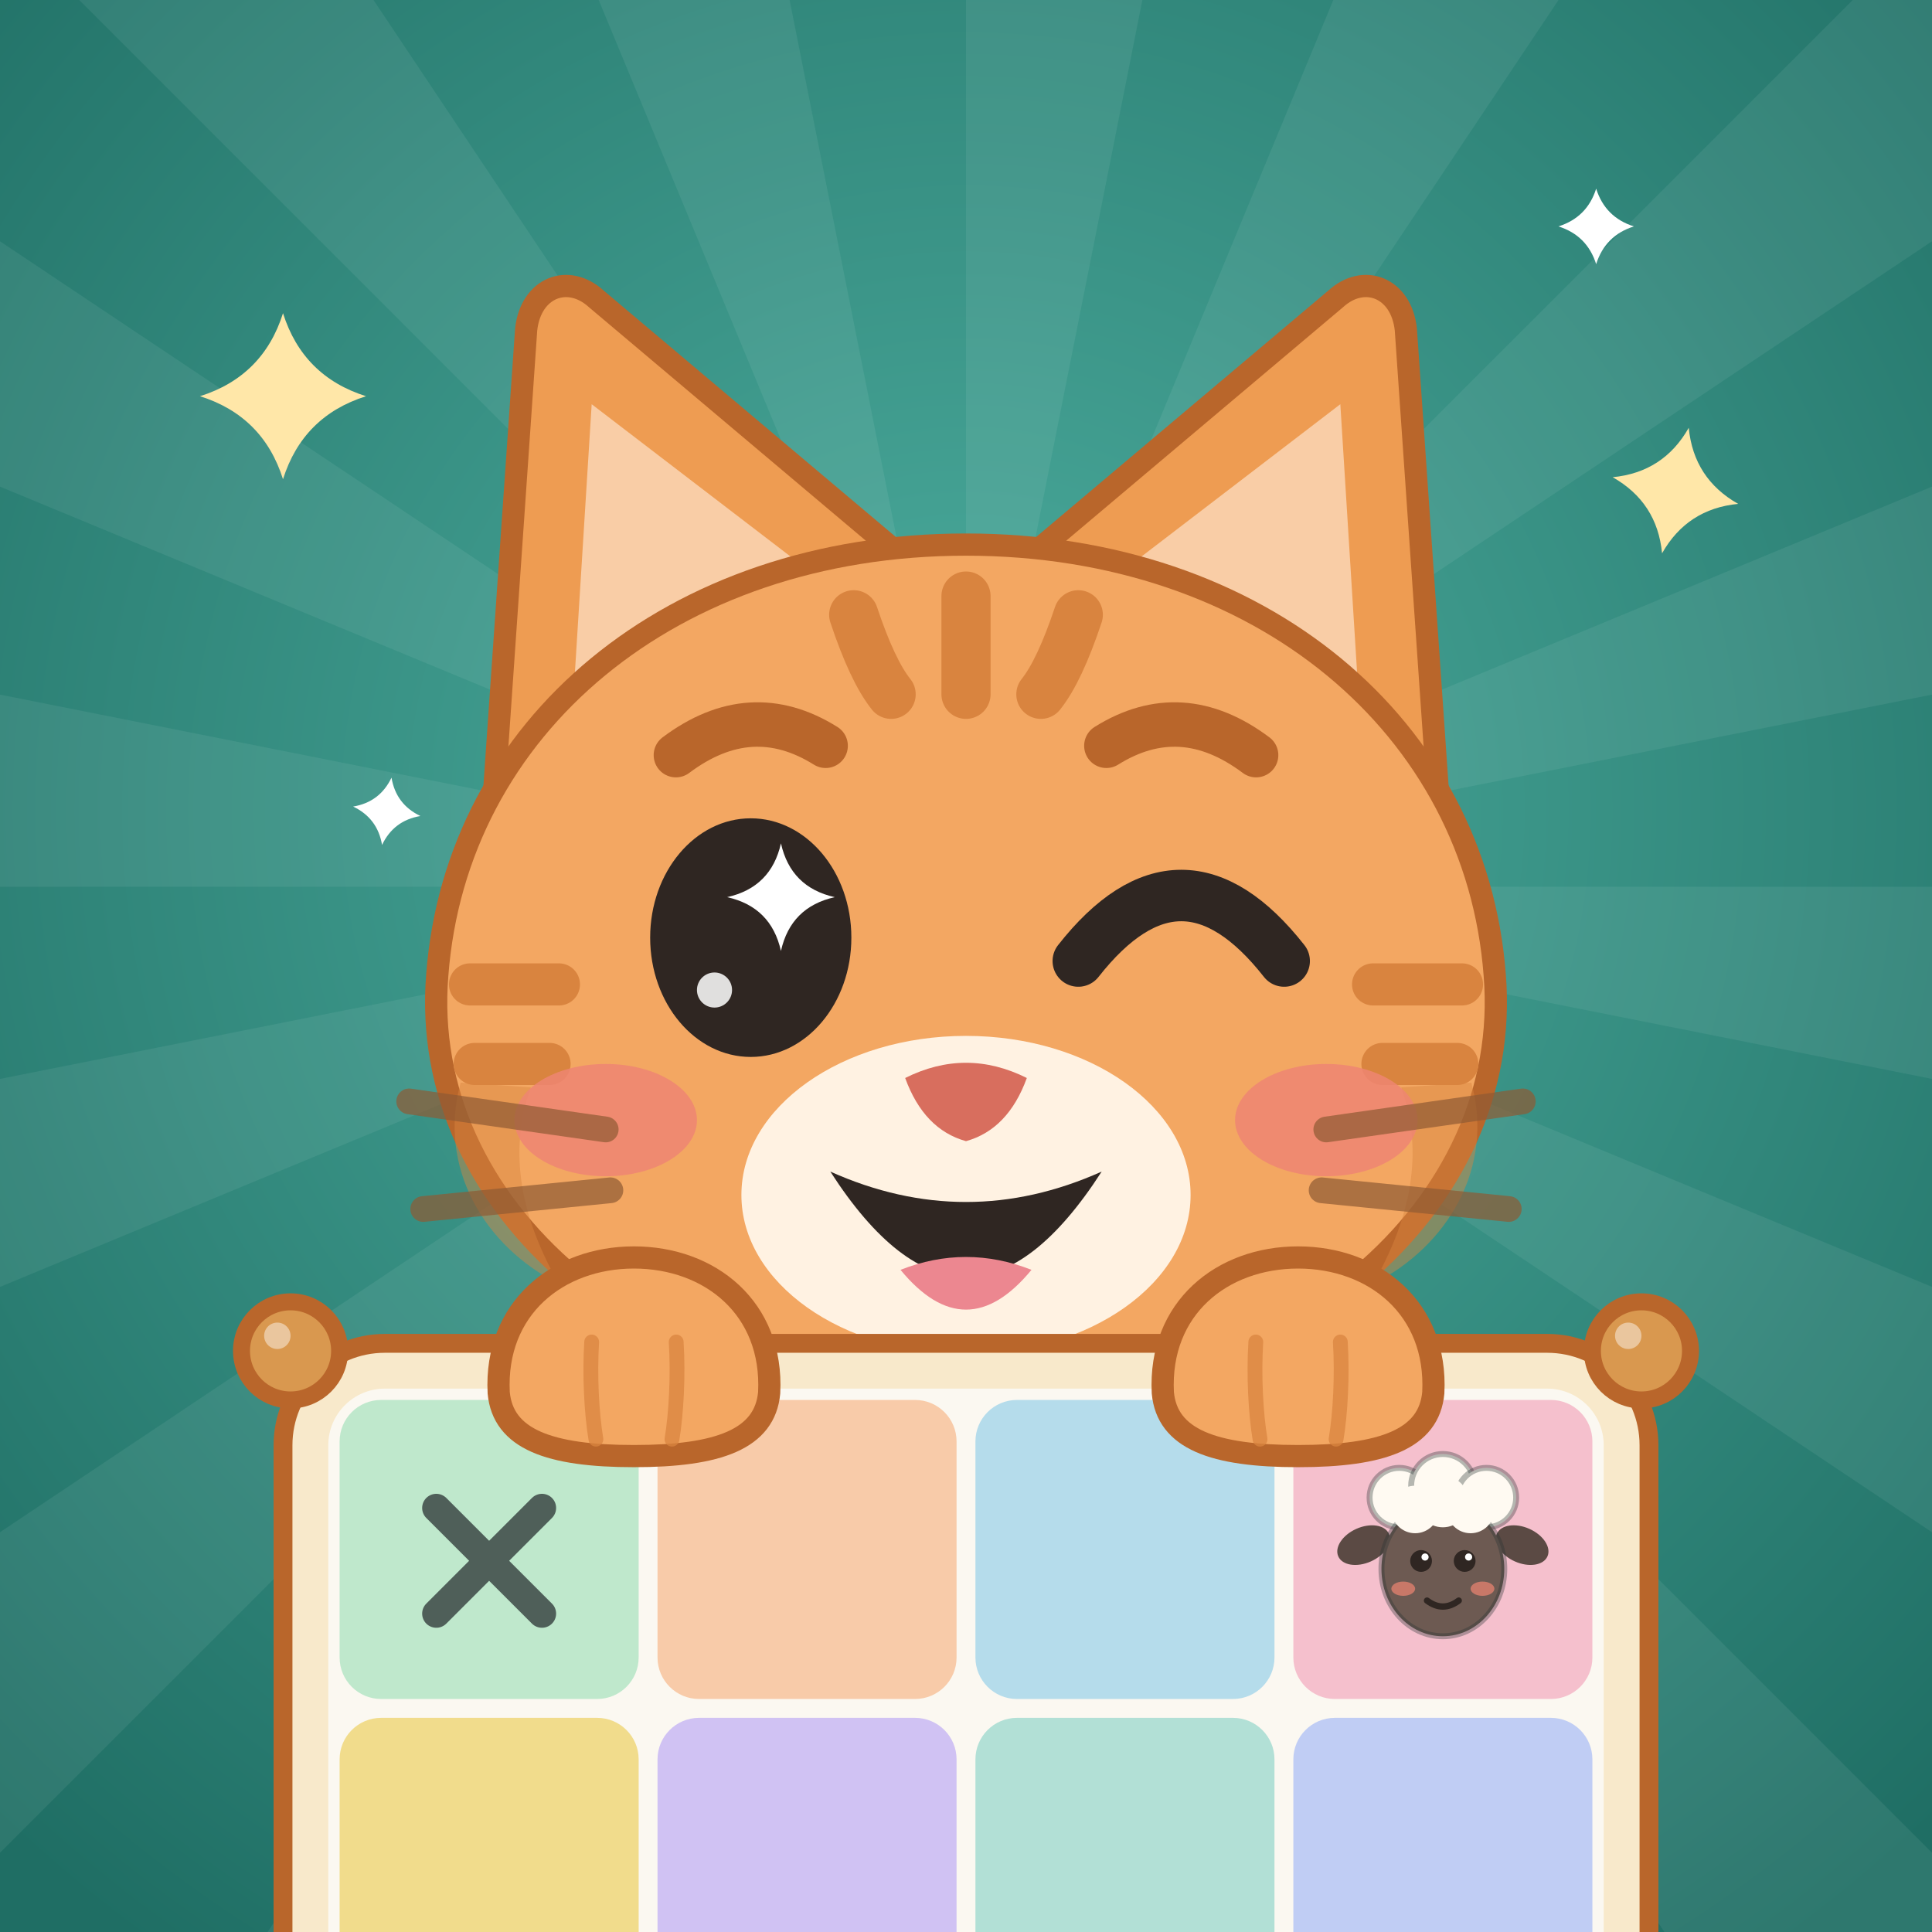
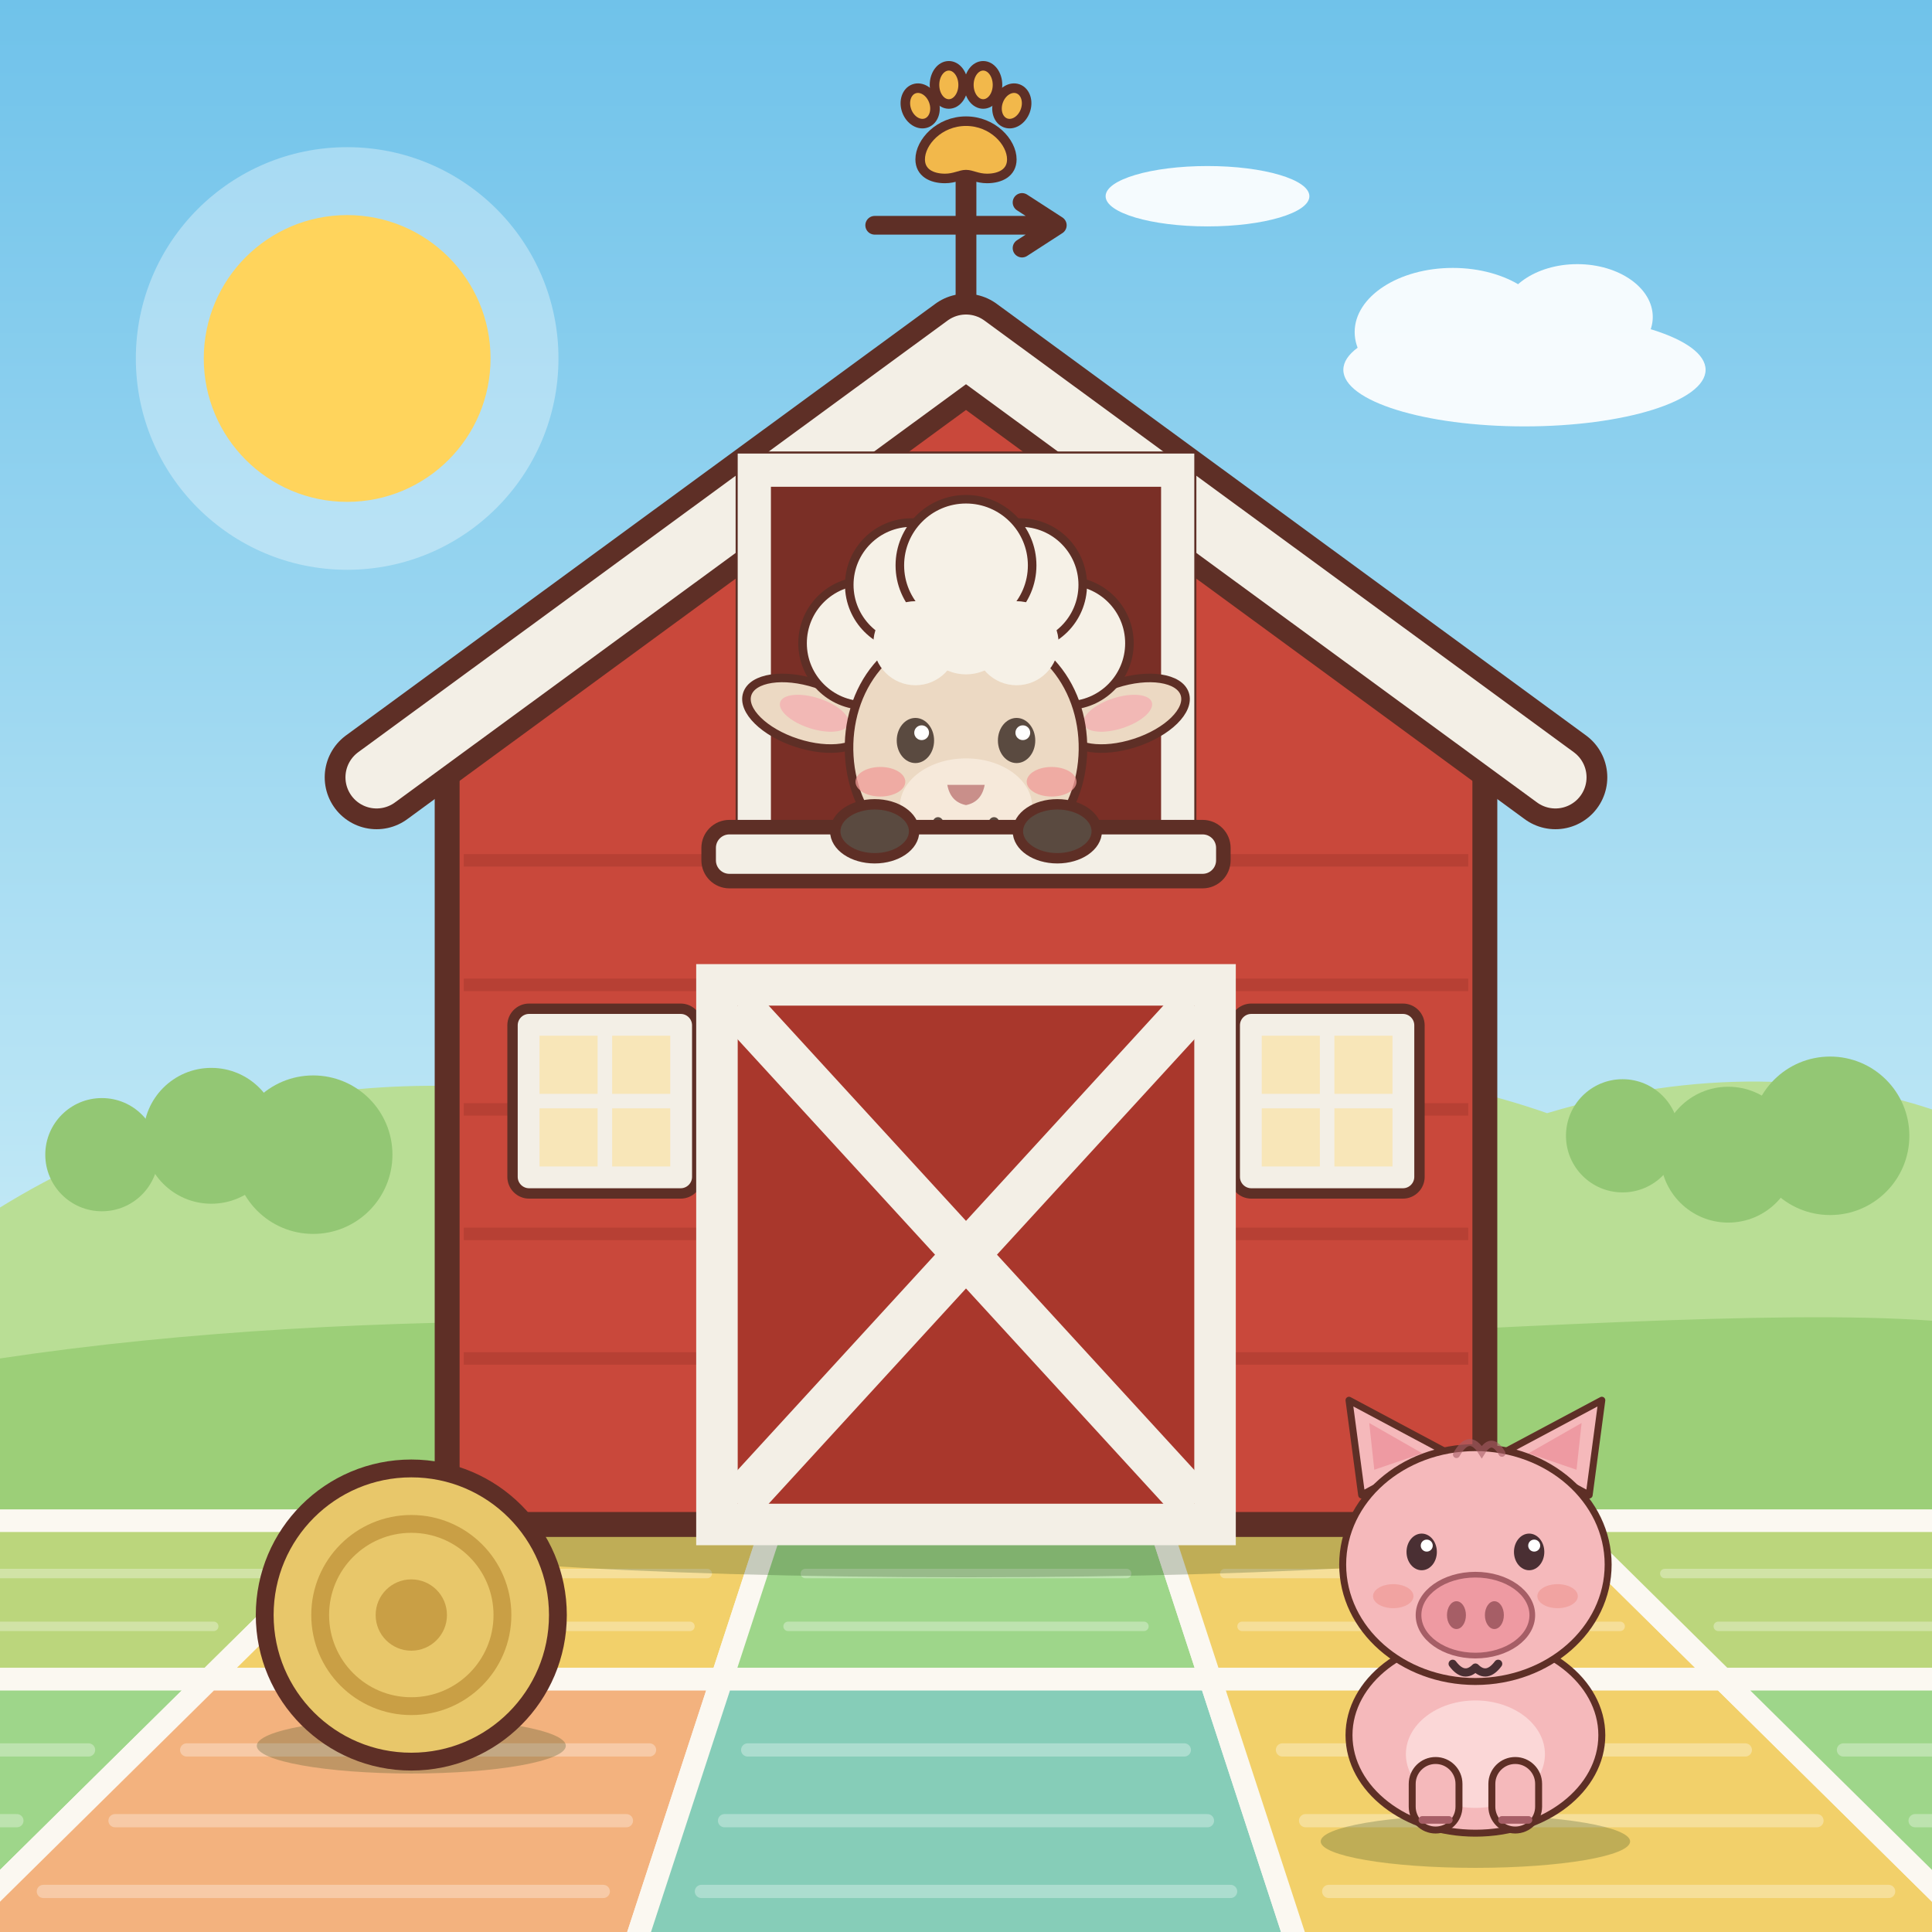
<svg xmlns="http://www.w3.org/2000/svg" viewBox="0 0 1024 1024" width="1024" height="1024">
  <defs>
-     <radialGradient id="pt-teal-bg" cx="50%" cy="42%" r="72%">
-       <stop offset="0" stop-color="#4DAE9F" />
-       <stop offset="1" stop-color="#1F6E64" />
-     </radialGradient>
+     <linearGradient id="pt-day-sky" x1="0" y1="0" x2="0" y2="1">
+       <stop offset="0" stop-color="#6FC2EA" />
+       <stop offset="0.7" stop-color="#C9ECF7" />
+     </linearGradient>
  </defs>
-   <rect width="1024" height="1024" fill="url(#pt-teal-bg)" />
-   <g fill="rgba(255,255,255,0.07)">
-     <path d="M512 470 L1612 470 L1590.86 684.6 Z" />
-     <path d="M512 470 L1528.27 890.95 L1426.62 1081.13 Z" />
-     <path d="M512 470 L1289.82 1247.82 L1123.13 1384.62 Z" />
-     <path d="M512 470 L932.95 1486.27 L726.6 1548.86 Z" />
-     <path d="M512 470 L512 1570 L297.4 1548.86 Z" />
-     <path d="M512 470 L91.05 1486.27 L-99.13 1384.62 Z" />
-     <path d="M512 470 L-265.82 1247.82 L-402.62 1081.13 Z" />
-     <path d="M512 470 L-504.27 890.95 L-566.86 684.6 Z" />
-     <path d="M512 470 L-588 470 L-566.86 255.4 Z" />
-     <path d="M512 470 L-504.27 49.05 L-402.62 -141.13 Z" />
-     <path d="M512 470 L-265.82 -307.82 L-99.13 -444.62 Z" />
-     <path d="M512 470 L91.05 -546.27 L297.4 -608.86 Z" />
-     <path d="M512 470 L512 -630 L726.6 -608.86 Z" />
-     <path d="M512 470 L932.95 -546.27 L1123.13 -444.62 Z" />
-     <path d="M512 470 L1289.82 -307.82 L1426.62 -141.13 Z" />
-     <path d="M512 470 L1528.27 49.05 L1590.86 255.4 Z" />
+   <rect width="1024" height="1024" fill="url(#pt-day-sky)" />
+   <circle cx="184" cy="190" r="112" fill="#FFFFFF" opacity="0.35" />
+   <circle cx="184" cy="190" r="76" fill="#FFD45C" />
+   <g fill="#FFFFFF" opacity="0.92">
+     <ellipse cx="808" cy="196" rx="96" ry="30" />
+     <ellipse cx="770" cy="176" rx="52" ry="34" />
+     <ellipse cx="836" cy="168" rx="40" ry="28" />
+     <ellipse cx="640" cy="104" rx="54" ry="16" />
  </g>
-   <path transform="translate(150 210) rotate(0)" d="M0 -44 Q10.56 -10.56 44 0 Q10.56 10.56 0 44 Q-10.56 10.56 -44 0 Q-10.56 -10.56 0 -44 Z" fill="#FFE7A8" />
-   <path transform="translate(888 260) rotate(12)" d="M0 -34 Q8.16 -8.16 34 0 Q8.16 8.16 0 34 Q-8.16 8.16 -34 0 Q-8.16 -8.16 0 -34 Z" fill="#FFE7A8" />
-   <path transform="translate(846 120) rotate(0)" d="M0 -20 Q4.8 -4.8 20 0 Q4.8 4.8 0 20 Q-4.8 4.8 -20 0 Q-4.8 -4.8 0 -20 Z" fill="#fff" />
-   <path transform="translate(205 430) rotate(8)" d="M0 -18 Q4.32 -4.32 18 0 Q4.32 4.32 0 18 Q-4.32 4.32 -18 0 Q-4.32 -4.32 0 -18 Z" fill="#fff" />
-   <g transform="translate(115.2 58) scale(12.4)">
-     <path d="M11.8 29.6 L13.2 9.4 C13.4 7.6 15 7 16.2 8.1 L29.6 19.4 Z" fill="#EE9C52" stroke="#B9662B" stroke-width="0.95" stroke-linejoin="round" />
-     <path d="M52.2 29.6 L50.8 9.4 C50.6 7.6 49 7 47.8 8.1 L34.4 19.4 Z" fill="#EE9C52" stroke="#B9662B" stroke-width="0.95" stroke-linejoin="round" />
-     <path d="M15.2 25.4 L16 12.6 L25.4 19.8 Z" fill="#F9CDA6" />
-     <path d="M48.8 25.4 L48 12.6 L38.6 19.8 Z" fill="#F9CDA6" />
-     <path d="M32 18.6 C44.6 18.6 53.8 26.4 54.6 37 C55.4 46.8 46 55.4 32 55.4 C18 55.4 8.6 46.8 9.4 37 C10.2 26.4 19.4 18.6 32 18.6 Z" fill="#F3A762" stroke="#B9662B" stroke-width="0.95" stroke-linejoin="round" />
-     <path d="M10.4 41.6 C9.4 45.2 11.4 48.6 14.6 50.2 C13 47.4 12.4 44.6 13.4 41.8 Z" fill="#D9843F" opacity="0.45" />
-     <path d="M53.6 41.6 C54.6 45.2 52.6 48.6 49.4 50.2 C51 47.4 51.6 44.6 50.6 41.8 Z" fill="#D9843F" opacity="0.45" />
-     <g stroke="#D9843F" stroke-width="2.1" stroke-linecap="round" fill="none">
-       <path d="M32 20.8 V25" />
-       <path d="M27.2 21.6 Q28 24 28.8 25" />
-       <path d="M36.8 21.6 Q36 24 35.2 25" />
+   <path d="M0 640 C120 566 260 560 380 600 C520 552 700 548 820 590 C900 566 970 570 1024 588 V840 H0 Z" fill="#B9DE95" />
+   <g fill="#93C774">
+     <circle cx="54" cy="612" r="30" />
+     <circle cx="112" cy="602" r="36" />
+     <circle cx="166" cy="612" r="42" />
+     <circle cx="860" cy="602" r="30" />
+     <circle cx="916" cy="612" r="36" />
+     <circle cx="970" cy="602" r="42" />
+   </g>
+   <path d="M0 720 C200 690 420 700 620 712 C800 704 940 694 1024 700 V860 H0 Z" fill="#9CCF78" />
+   <polygon points="-60,806 196,806 110.92,890 -214,890" fill="#BBD67C" stroke="#FBF8F1" stroke-width="12" stroke-linejoin="round" />
+   <path d="M-85.33 834 L141.64 834" stroke="#ffffff" stroke-opacity="0.32" stroke-width="5" stroke-linecap="round" />
+   <path d="M-136.67 862 L113.28 862" stroke="#ffffff" stroke-opacity="0.32" stroke-width="5" stroke-linecap="round" />
+   <polygon points="196,806 410,806 382.54,890 110.92,890" fill="#F2D06A" stroke="#FBF8F1" stroke-width="12" stroke-linejoin="round" />
+   <path d="M193.64 834 L374.85 834" stroke="#ffffff" stroke-opacity="0.32" stroke-width="5" stroke-linecap="round" />
+   <path d="M165.28 862 L365.69 862" stroke="#ffffff" stroke-opacity="0.32" stroke-width="5" stroke-linecap="round" />
+   <polygon points="410,806 614,806 641.46,890 382.54,890" fill="#9ED68A" stroke="#FBF8F1" stroke-width="12" stroke-linejoin="round" />
+   <path d="M426.85 834 L597.15 834" stroke="#ffffff" stroke-opacity="0.32" stroke-width="5" stroke-linecap="round" />
+   <path d="M417.69 862 L606.31 862" stroke="#ffffff" stroke-opacity="0.32" stroke-width="5" stroke-linecap="round" />
+   <polygon points="614,806 828,806 913.08,890 641.46,890" fill="#F2D06A" stroke="#FBF8F1" stroke-width="12" stroke-linejoin="round" />
+   <path d="M649.15 834 L830.36 834" stroke="#ffffff" stroke-opacity="0.32" stroke-width="5" stroke-linecap="round" />
+   <path d="M658.31 862 L858.72 862" stroke="#ffffff" stroke-opacity="0.32" stroke-width="5" stroke-linecap="round" />
+   <polygon points="828,806 1084,806 1238,890 913.08,890" fill="#BBD67C" stroke="#FBF8F1" stroke-width="12" stroke-linejoin="round" />
+   <path d="M882.36 834 L1109.33 834" stroke="#ffffff" stroke-opacity="0.32" stroke-width="5" stroke-linecap="round" />
+   <path d="M910.72 862 L1160.67 862" stroke="#ffffff" stroke-opacity="0.32" stroke-width="5" stroke-linecap="round" />
+   <polygon points="-214,890 110.92,890 -41,1040 -489,1040" fill="#9ED68A" stroke="#FBF8F1" stroke-width="12" stroke-linejoin="round" />
+   <path d="M-256.75 927.5 L46.94 927.5" stroke="#ffffff" stroke-opacity="0.32" stroke-width="7" stroke-linecap="round" />
+   <path d="M-325.5 965 L8.96 965" stroke="#ffffff" stroke-opacity="0.32" stroke-width="7" stroke-linecap="round" />
+   <path d="M-394.25 1002.5 L-29.02 1002.5" stroke="#ffffff" stroke-opacity="0.32" stroke-width="7" stroke-linecap="round" />
+   <polygon points="110.92,890 382.54,890 333.5,1040 -41,1040" fill="#F3B27E" stroke="#FBF8F1" stroke-width="12" stroke-linejoin="round" />
+   <path d="M98.94 927.5 L344.28 927.5" stroke="#ffffff" stroke-opacity="0.32" stroke-width="7" stroke-linecap="round" />
+   <path d="M60.96 965 L332.02 965" stroke="#ffffff" stroke-opacity="0.32" stroke-width="7" stroke-linecap="round" />
+   <path d="M22.98 1002.5 L319.76 1002.5" stroke="#ffffff" stroke-opacity="0.32" stroke-width="7" stroke-linecap="round" />
+   <polygon points="382.54,890 641.46,890 690.5,1040 333.5,1040" fill="#86CDB8" stroke="#FBF8F1" stroke-width="12" stroke-linejoin="round" />
+   <path d="M396.28 927.5 L627.72 927.5" stroke="#ffffff" stroke-opacity="0.32" stroke-width="7" stroke-linecap="round" />
+   <path d="M384.02 965 L639.98 965" stroke="#ffffff" stroke-opacity="0.32" stroke-width="7" stroke-linecap="round" />
+   <path d="M371.76 1002.5 L652.24 1002.5" stroke="#ffffff" stroke-opacity="0.32" stroke-width="7" stroke-linecap="round" />
+   <polygon points="641.46,890 913.08,890 1065,1040 690.5,1040" fill="#F2D06A" stroke="#FBF8F1" stroke-width="12" stroke-linejoin="round" />
+   <path d="M679.72 927.5 L925.06 927.5" stroke="#ffffff" stroke-opacity="0.32" stroke-width="7" stroke-linecap="round" />
+   <path d="M691.98 965 L963.04 965" stroke="#ffffff" stroke-opacity="0.32" stroke-width="7" stroke-linecap="round" />
+   <path d="M704.24 1002.5 L1001.02 1002.5" stroke="#ffffff" stroke-opacity="0.32" stroke-width="7" stroke-linecap="round" />
+   <polygon points="913.08,890 1238,890 1513,1040 1065,1040" fill="#9ED68A" stroke="#FBF8F1" stroke-width="12" stroke-linejoin="round" />
+   <path d="M977.06 927.5 L1280.75 927.5" stroke="#ffffff" stroke-opacity="0.32" stroke-width="7" stroke-linecap="round" />
+   <path d="M1015.04 965 L1349.5 965" stroke="#ffffff" stroke-opacity="0.32" stroke-width="7" stroke-linecap="round" />
+   <path d="M1053.02 1002.5 L1418.25 1002.5" stroke="#ffffff" stroke-opacity="0.32" stroke-width="7" stroke-linecap="round" />
+   <ellipse cx="512" cy="814" rx="320" ry="22" fill="rgba(40,70,30,0.25)" />
+   <g transform="translate(512 808) scale(1.1) translate(-512 -808)">
+     <path d="M512 222 V146" stroke="#5E2F26" stroke-width="10" stroke-linecap="round" />
+     <path d="M468 182 H556 M556 182 l-17 -11 M556 182 l-17 11" stroke="#5E2F26" stroke-width="9" stroke-linecap="round" stroke-linejoin="round" fill="none" />
+     <g transform="translate(512 130) scale(0.92)">
+       <g fill="#F2B84B" stroke="#5E2F26" stroke-width="5">
+         <path d="M0 2 C-14 2 -24 13 -24 22 C-24 29 -18 32 -11 32 C-6 32 -3 30 0 30 C3 30 6 32 11 32 C18 32 24 29 24 22 C24 13 14 2 0 2 Z" />
+         <ellipse cx="-24" cy="-6" rx="7.5" ry="9.5" transform="rotate(-20 -24 -6)" />
+         <ellipse cx="-9" cy="-17" rx="7.5" ry="10" />
+         <ellipse cx="9" cy="-17" rx="7.5" ry="10" />
+         <ellipse cx="24" cy="-6" rx="7.5" ry="9.5" transform="rotate(20 24 -6)" />
+       </g>
    </g>
-     <path d="M10.8 37.4 L14.6 37.4 M11 40.8 L14.2 40.8" stroke="#D9843F" stroke-width="1.8" stroke-linecap="round" fill="none" />
-     <path d="M53.2 37.4 L49.4 37.4 M53 40.8 L49.8 40.8" stroke="#D9843F" stroke-width="1.8" stroke-linecap="round" fill="none" />
-     <ellipse cx="16.6" cy="43.2" rx="3.9" ry="2.4" fill="#EF8572" opacity="0.85" />
-     <ellipse cx="47.4" cy="43.2" rx="3.9" ry="2.4" fill="#EF8572" opacity="0.85" />
-     <ellipse cx="32" cy="46.4" rx="9.6" ry="6.8" fill="#FFF2E2" />
-     <path d="M8.2 42.4 L16.6 43.6 M8.8 47 L16.8 46.2" stroke="#8F5A33" stroke-width="1.1" stroke-linecap="round" opacity="0.7" fill="none" />
-     <path d="M55.8 42.4 L47.4 43.6 M55.2 47 L47.2 46.2" stroke="#8F5A33" stroke-width="1.1" stroke-linecap="round" opacity="0.7" fill="none" />
-     <path d="M29.4 41.4 Q32 40.1 34.6 41.4 Q33.8 43.6 32 44.1 Q30.2 43.6 29.4 41.4 Z" fill="#D86E5E" />
-     <ellipse cx="22.8" cy="35.4" rx="4.3" ry="5.1" fill="#2F2622" />
-     <path d="M24.09 31.37 Q24.51 33.25 26.39 33.67 Q24.51 34.09 24.09 35.97 Q23.67 34.09 21.79 33.67 Q23.67 33.25 24.09 31.37 Z" fill="#fff" />
-     <circle cx="21.25" cy="37.64" r="0.75" fill="#fff" opacity="0.85" />
-     <path d="M36.8 36.4 Q41.2 30.8 45.6 36.4" stroke="#2F2622" stroke-width="2.2" stroke-linecap="round" fill="none" />
-     <g stroke="#B9662B" stroke-width="1.9" stroke-linecap="round" fill="none">
-       <path d="M19.6 27.6 Q22.8 25.2 26 27.2" />
-       <path d="M38 27.2 Q41.2 25.2 44.4 27.6" />
+     <path d="M262 808 V432 L512 262 L762 432 V808 Z" fill="#C9483B" stroke="#5E2F26" stroke-width="12" stroke-linejoin="round" />
+     <g stroke="#B13D31" stroke-width="6" opacity="0.75">
+       <path d="M270 488 H754" />
+       <path d="M270 548 H754" />
+       <path d="M270 608 H754" />
+       <path d="M270 668 H754" />
+       <path d="M270 728 H754" />
    </g>
-     <path d="M26.2 45.4 Q32 54.4 37.8 45.4 Q32 48 26.2 45.4 Z" fill="#2F2622" />
-     <path d="M29.2 49.6 Q32 53 34.8 49.6 Q32 48.5 29.2 49.6 Z" fill="#EC8790" />
+     <path d="M228 448 L512 240 L796 448" stroke="#5E2F26" stroke-width="50" stroke-linecap="round" stroke-linejoin="round" fill="none" />
+     <path d="M228 448 L512 240 L796 448" stroke="#F3EFE6" stroke-width="30" stroke-linecap="round" stroke-linejoin="round" fill="none" />
+     <rect x="300" y="566" width="76" height="76" rx="4" fill="#F8E6B8" stroke="#F3EFE6" stroke-width="13" />
+     <path d="M338 566 V642 M300 604 H376" stroke="#F3EFE6" stroke-width="7" />
+     <rect x="293.5" y="559.5" width="89" height="89" rx="8" fill="none" stroke="#5E2F26" stroke-width="5" />
+     <rect x="648" y="566" width="76" height="76" rx="4" fill="#F8E6B8" stroke="#F3EFE6" stroke-width="13" />
+     <path d="M686 566 V642 M648 604 H724" stroke="#F3EFE6" stroke-width="7" />
+     <rect x="641.5" y="559.5" width="89" height="89" rx="8" fill="none" stroke="#5E2F26" stroke-width="5" />
+     <rect x="383" y="539" width="258" height="269" fill="#5E2F26" />
+     <rect x="392" y="548" width="240" height="260" fill="#A9372C" stroke="#F3EFE6" stroke-width="20" />
+     <path d="M402 558 L622 798 M622 558 L402 798" stroke="#F3EFE6" stroke-width="22" stroke-linecap="butt" />
+     <rect x="401" y="291" width="222" height="200" rx="8" fill="#5E2F26" />
+     <rect x="410" y="300" width="204" height="182" fill="#7A2F26" stroke="#F3EFE6" stroke-width="16" />
+     <g transform="translate(392 293.38) scale(3.75)">
+       <ellipse cx="11.5" cy="33" rx="8" ry="4" transform="rotate(18 11.5 33)" fill="#ECD9C3" stroke="#5E2F26" stroke-width="1.1" />
+       <ellipse cx="12.5" cy="33" rx="4.6" ry="2" transform="rotate(18 12.5 33)" fill="#F2B8B5" />
+       <ellipse cx="52.5" cy="33" rx="8" ry="4" transform="rotate(-18 52.5 33)" fill="#ECD9C3" stroke="#5E2F26" stroke-width="1.1" />
+       <ellipse cx="51.5" cy="33" rx="4.6" ry="2" transform="rotate(-18 51.5 33)" fill="#F2B8B5" />
+       <g fill="#F6F1E7" stroke="#5E2F26" stroke-width="1.1">
+         <circle cx="19" cy="24" r="8" />
+         <circle cx="45" cy="24" r="8" />
+         <circle cx="25" cy="16.5" r="8" />
+         <circle cx="39" cy="16.5" r="8" />
+         <circle cx="32" cy="14" r="8.5" />
+       </g>
+       <path d="M32 22 C42 22 47.5 30 47 38.5 C46.5 47 40 53.5 32 53.5 C24 53.5 17.5 47 17 38.5 C16.5 30 22 22 32 22 Z" fill="#ECD9C3" stroke="#5E2F26" stroke-width="1.1" />
+       <g fill="#F6F1E7">
+         <circle cx="25.5" cy="24" r="5.4" />
+         <circle cx="32" cy="22" r="6" />
+         <circle cx="38.5" cy="24" r="5.4" />
+       </g>
+       <ellipse cx="32" cy="45" rx="8.5" ry="6.2" fill="#F6E9DA" />
+       <path d="M29.6 42.2 h4.8 q-.4 2.2 -2.4 2.6 q-2 -.4 -2.4 -2.6z" fill="#C98F8A" />
+       <ellipse cx="21" cy="41.8" rx="3.2" ry="1.9" fill="#F09C98" opacity="0.75" />
+       <ellipse cx="43" cy="41.8" rx="3.2" ry="1.9" fill="#F09C98" opacity="0.75" />
+       <ellipse cx="25.5" cy="36.5" rx="2.4" ry="2.9" fill="#5A4A40" />
+       <circle cx="26.3" cy="35.5" r="0.95" fill="#fff" />
+       <ellipse cx="38.5" cy="36.5" rx="2.4" ry="2.9" fill="#5A4A40" />
+       <circle cx="39.3" cy="35.5" r="0.95" fill="#fff" />
+       <path d="M28.4 47 Q30.2 49.4 32 47.6 Q33.8 49.4 35.6 47" stroke="#5A4A40" stroke-width="1.3" stroke-linecap="round" stroke-linejoin="round" fill="none" />
+     </g>
+     <rect x="388" y="472" width="248" height="26" rx="10" fill="#F3EFE6" stroke="#5E2F26" stroke-width="7" />
+     <ellipse cx="468" cy="474" rx="19" ry="13" fill="#5A4A40" stroke="#5E2F26" stroke-width="5" />
+     <ellipse cx="556" cy="474" rx="19" ry="13" fill="#5A4A40" stroke="#5E2F26" stroke-width="5" />
  </g>
-   <rect x="150" y="726" width="724" height="420" rx="54" fill="rgba(20,50,45,0.28)" />
-   <rect x="150" y="712" width="724" height="420" rx="54" fill="#F8E9CB" stroke="#B9662B" stroke-width="10" />
-   <rect x="174" y="736" width="676" height="420" rx="30" fill="#FBF8F1" />
-   <rect x="180" y="742" width="158.5" height="158.5" rx="22" fill="#bfe8cc" />
-   <rect x="348.5" y="742" width="158.5" height="158.5" rx="22" fill="#f8cba9" />
-   <rect x="517" y="742" width="158.5" height="158.5" rx="22" fill="#b5dceb" />
-   <rect x="685.5" y="742" width="158.5" height="158.5" rx="22" fill="#f5c0cd" />
-   <rect x="180" y="910.5" width="158.5" height="158.5" rx="22" fill="#f1dc8c" />
-   <rect x="348.5" y="910.5" width="158.5" height="158.5" rx="22" fill="#d0c2f3" />
-   <rect x="517" y="910.5" width="158.5" height="158.5" rx="22" fill="#b2e0d6" />
-   <rect x="685.5" y="910.5" width="158.5" height="158.5" rx="22" fill="#c0cdf4" />
-   <path transform="translate(259.25 827.25)" d="M-28 -28 L28 28 M28 -28 L-28 28" stroke="#4f5f59" stroke-width="15" stroke-linecap="round" />
-   <g transform="translate(764.75 825.25) scale(1.05)">
-     <ellipse cx="-40" cy="-6" rx="14" ry="9" fill="#5b4a44" transform="rotate(-24 -40 -6)" />
-     <ellipse cx="40" cy="-6" rx="14" ry="9" fill="#5b4a44" transform="rotate(24 40 -6)" />
-     <g fill="#fffaf2" stroke="rgba(40,52,52,0.34)" stroke-width="3">
-       <circle cx="-22" cy="-30" r="15" />
-       <circle cx="0" cy="-36" r="16" />
-       <circle cx="22" cy="-30" r="15" />
-     </g>
-     <ellipse cx="0" cy="6" rx="31" ry="34" fill="#6d5a52" stroke="rgba(40,52,52,0.34)" stroke-width="3" />
-     <g fill="#fffaf2">
-       <circle cx="-14" cy="-24" r="12" />
-       <circle cx="0" cy="-28" r="13" />
-       <circle cx="14" cy="-24" r="12" />
-     </g>
-     <circle cx="-11" cy="2" r="5.5" fill="#2f2622" />
-     <circle cx="11" cy="2" r="5.5" fill="#2f2622" />
-     <circle cx="-9" cy="0" r="1.8" fill="#fff" />
-     <circle cx="13" cy="0" r="1.8" fill="#fff" />
-     <path d="M-8 22 Q0 28 8 22" stroke="#2f2622" stroke-width="3.2" stroke-linecap="round" fill="none" />
-     <ellipse cx="-20" cy="16" rx="6" ry="3.6" fill="#ef8572" opacity="0.7" />
-     <ellipse cx="20" cy="16" rx="6" ry="3.6" fill="#ef8572" opacity="0.7" />
+   <g transform="translate(218 856) scale(1.05)">
+     <ellipse cx="0" cy="66" rx="78" ry="14" fill="rgba(40,70,30,0.25)" />
+     <circle r="74" fill="#E8C76A" stroke="#5E2F26" stroke-width="9" />
+     <circle r="46" fill="none" stroke="#C99F45" stroke-width="9" />
+     <circle r="18" fill="#C99F45" />
  </g>
-   <circle cx="154" cy="716" r="26" fill="#D9984F" stroke="#B9662B" stroke-width="9" />
-   <circle cx="147" cy="708" r="7" fill="#fff" opacity="0.45" />
-   <circle cx="870" cy="716" r="26" fill="#D9984F" stroke="#B9662B" stroke-width="9" />
-   <circle cx="863" cy="708" r="7" fill="#fff" opacity="0.45" />
-   <g transform="translate(336 718) scale(1.12)">
-     <path d="M-64 18 C-66 -22 -36 -46 0 -46 C36 -46 66 -22 64 18 C62 40 40 48 0 48 C-40 48 -62 40 -64 18 Z" fill="#F3A762" stroke="#B9662B" stroke-width="10.5" />
-     <path d="M-20 -6 C-21 10 -20 28 -18 40 M20 -6 C21 10 20 28 18 40" stroke="#D9843F" stroke-width="7" stroke-linecap="round" fill="none" opacity="0.75" />
-   </g>
-   <g transform="translate(688 718) scale(1.12)">
-     <path d="M-64 18 C-66 -22 -36 -46 0 -46 C36 -46 66 -22 64 18 C62 40 40 48 0 48 C-40 48 -62 40 -64 18 Z" fill="#F3A762" stroke="#B9662B" stroke-width="10.5" />
-     <path d="M-20 -6 C-21 10 -20 28 -18 40 M20 -6 C21 10 20 28 18 40" stroke="#D9843F" stroke-width="7" stroke-linecap="round" fill="none" opacity="0.75" />
+   <ellipse cx="782" cy="976" rx="82" ry="14" fill="rgba(40,70,30,0.25)" />
+   <g transform="translate(674.8 712) scale(3.35)">
+     <ellipse cx="32" cy="62" rx="20" ry="15.5" fill="#F5B9BB" stroke="#5E2F26" stroke-width="1.1" />
+     <ellipse cx="32" cy="65" rx="11" ry="8.5" fill="#FBD7D7" />
+     <rect x="22" y="66" width="7.4" height="11" rx="3.7" fill="#F5B9BB" stroke="#5E2F26" stroke-width="1.1" />
+     <rect x="34.6" y="66" width="7.4" height="11" rx="3.7" fill="#F5B9BB" stroke="#5E2F26" stroke-width="1.1" />
+     <path d="M23.6 75.4 h4.2 M36.2 75.4 h4.2" stroke="#A65E66" stroke-width="1.2" stroke-linecap="round" />
+     <path d="M14 24 L12 9 L27 17 Z" fill="#F5B9BB" stroke="#5E2F26" stroke-width="1.1" stroke-linejoin="round" />
+     <path d="M16 20 L15.2 12.6 L23.6 17.4 Z" fill="#EE9AA2" />
+     <path d="M50 24 L52 9 L37 17 Z" fill="#F5B9BB" stroke="#5E2F26" stroke-width="1.1" stroke-linejoin="round" />
+     <path d="M48 20 L48.8 12.6 L40.4 17.4 Z" fill="#EE9AA2" />
+     <ellipse cx="32" cy="35" rx="21" ry="18.5" fill="#F5B9BB" stroke="#5E2F26" stroke-width="1.1" />
+     <path d="M29 17.6 q2 -3.6 4 -.4 q1.6 -2.6 3.2 .2" stroke="#A65E66" stroke-width="1.1" fill="none" stroke-linecap="round" opacity=".6" />
+     <ellipse cx="32" cy="43" rx="9" ry="6.4" fill="#EE9AA2" stroke="#A65E66" stroke-width=".9" />
+     <ellipse cx="29" cy="43" rx="1.5" ry="2.2" fill="#A65E66" />
+     <ellipse cx="35" cy="43" rx="1.5" ry="2.2" fill="#A65E66" />
+     <ellipse cx="19" cy="40" rx="3.2" ry="1.9" fill="#F09C98" opacity="0.75" />
+     <ellipse cx="45" cy="40" rx="3.2" ry="1.9" fill="#F09C98" opacity="0.75" />
+     <ellipse cx="23.5" cy="33" rx="2.4" ry="2.9" fill="#4A2F33" />
+     <circle cx="24.3" cy="32" r="0.95" fill="#fff" />
+     <ellipse cx="40.5" cy="33" rx="2.4" ry="2.9" fill="#4A2F33" />
+     <circle cx="41.3" cy="32" r="0.95" fill="#fff" />
+     <path d="M28.4 50.7 Q30.2 53.1 32 51.3 Q33.8 53.1 35.6 50.7" stroke="#4A2F33" stroke-width="1.3" stroke-linecap="round" stroke-linejoin="round" fill="none" />
  </g>
</svg>
